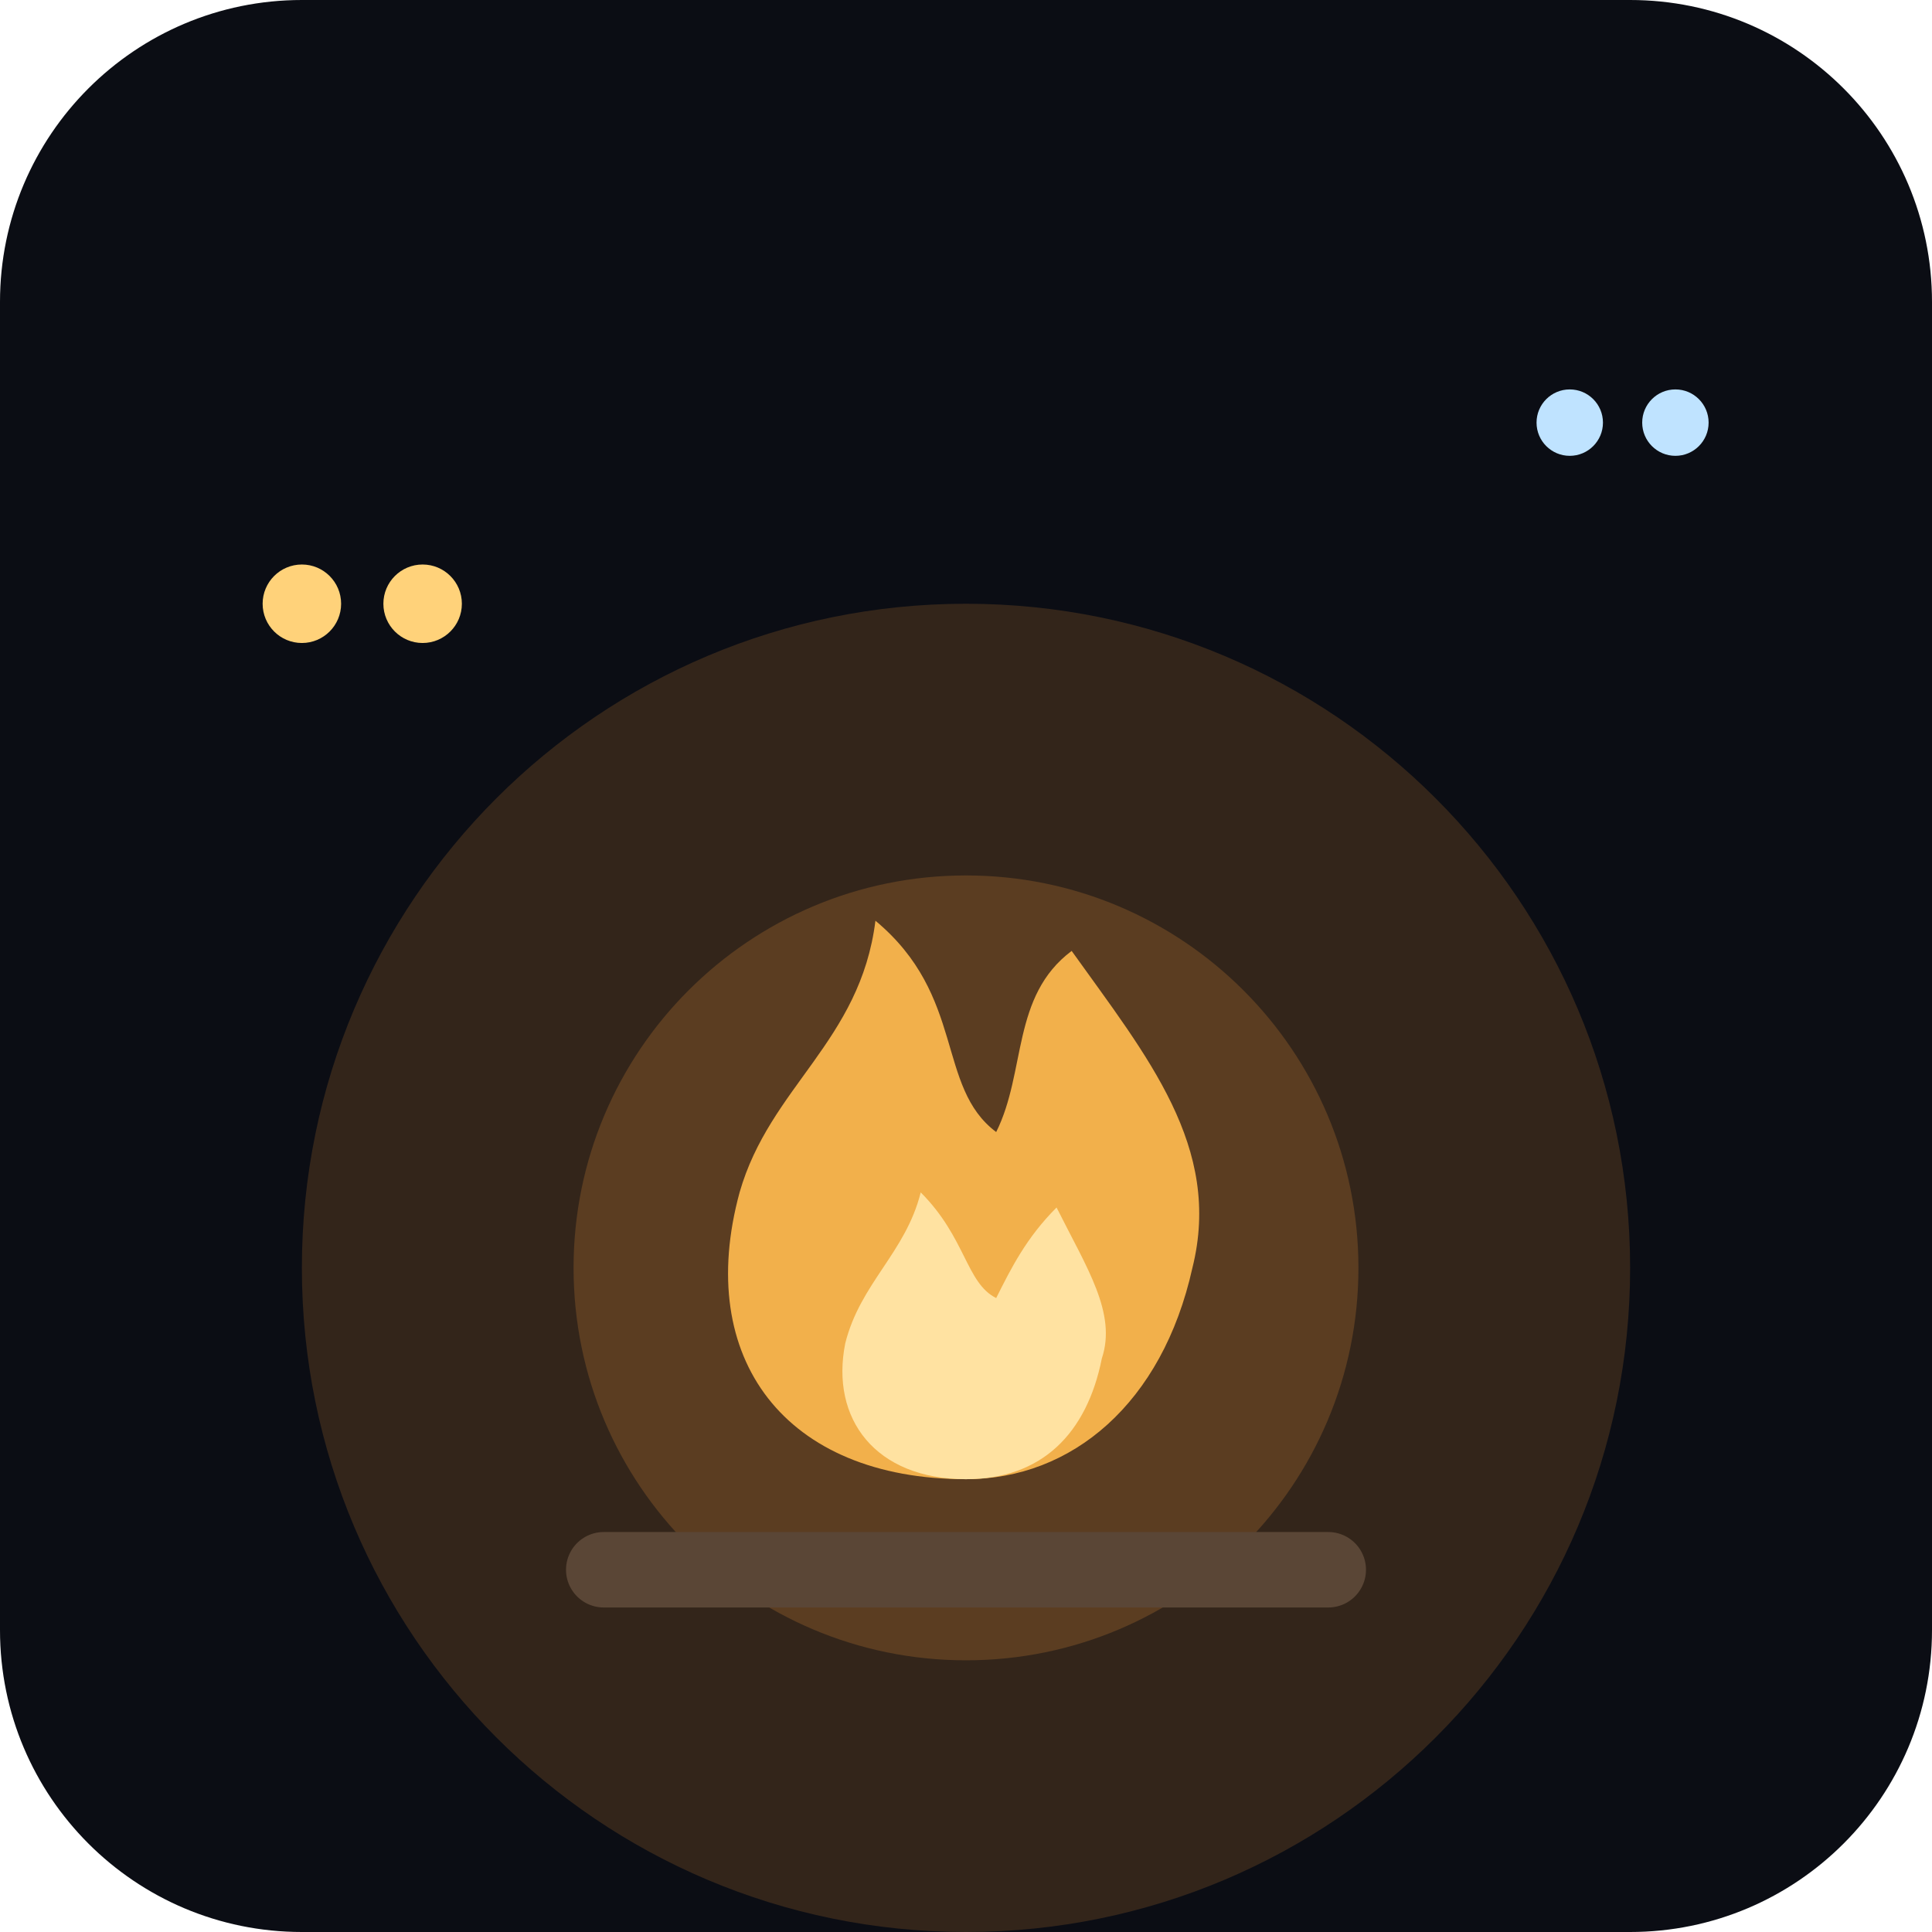
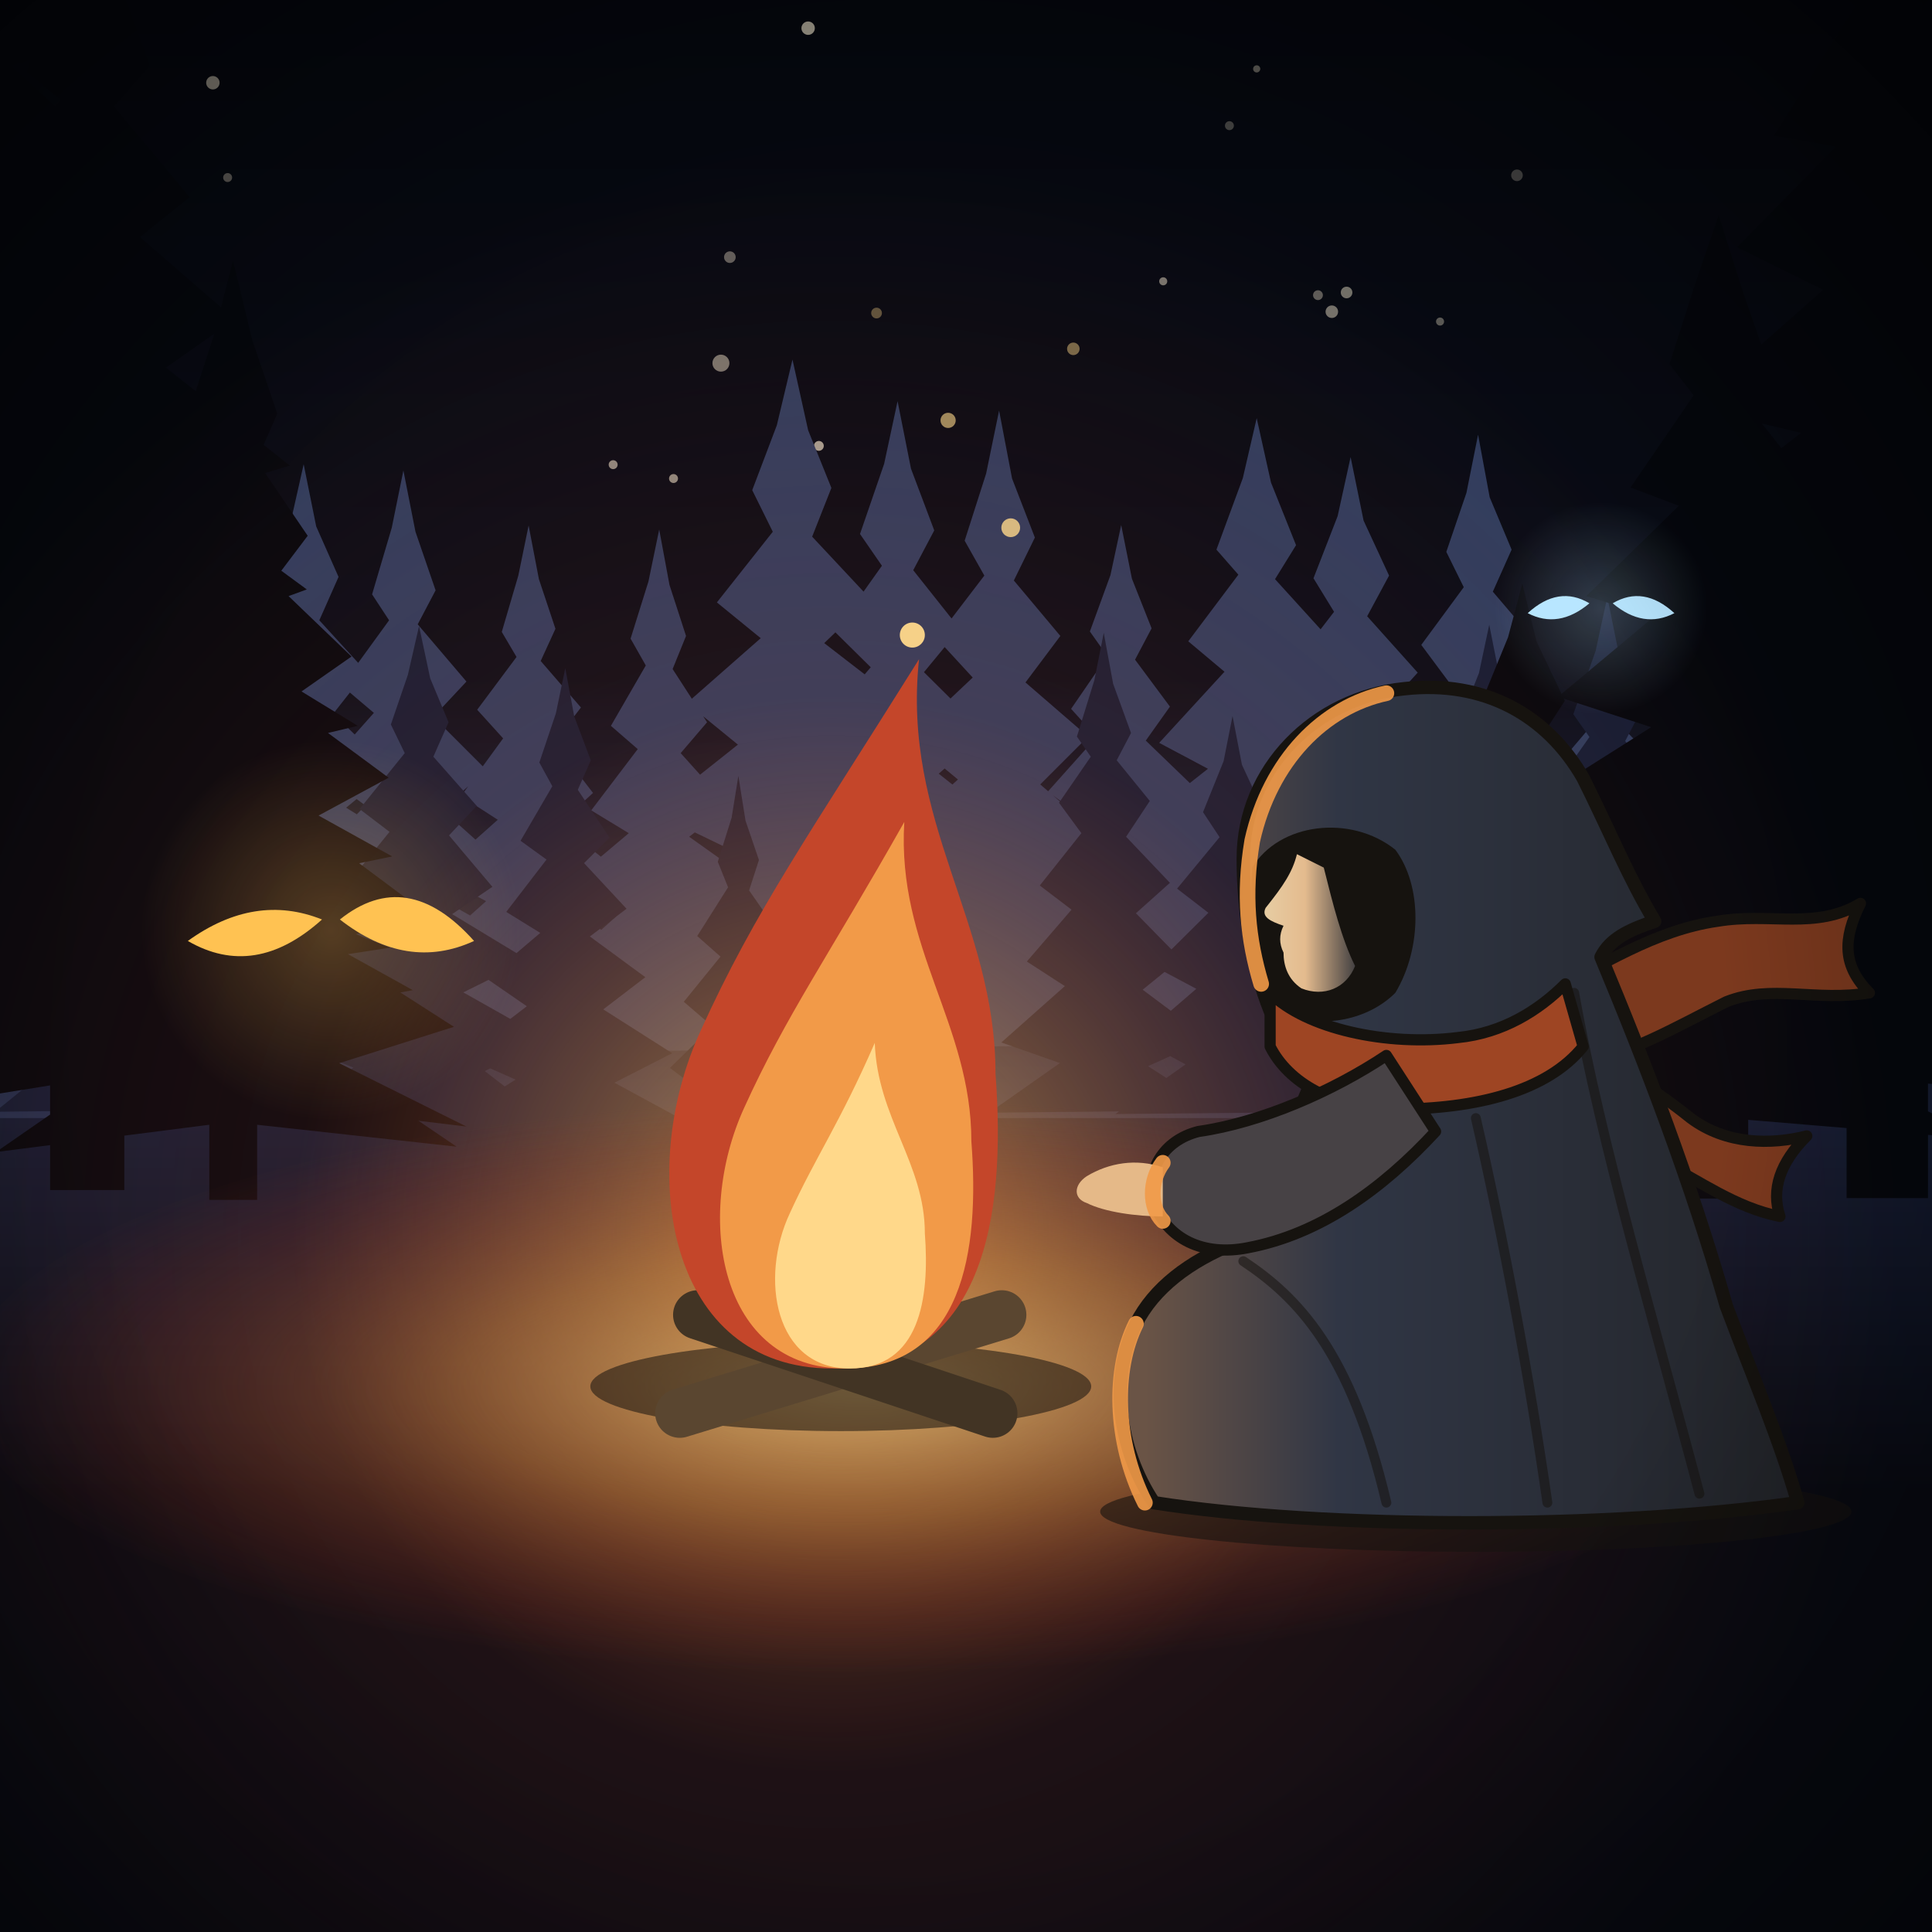
- <svg xmlns="http://www.w3.org/2000/svg" viewBox="0 0 128 128">
-   <rect width="128" height="128" rx="20" fill="#0b0d14" />
-   <circle cx="64" cy="84" r="44" fill="#e8913a" opacity=".18" />
-   <circle cx="64" cy="84" r="26" fill="#e8913a" opacity=".22" />
-   <path d="M64 98c-12 0-18-8-15-19 2-7 8-10 9-18 6 5 4 11 8 14 2-4 1-9 5-12 5 7 10 13 8 21-2 9-8 14-15 14Z" fill="#f2b04b" />
-   <path d="M64 98c-6 0-9-4-8-9 1-4 4-6 5-10 3 3 3 6 5 7 1-2 2-4 4-6 2 4 4 7 3 10-1 5-4 8-9 8Z" fill="#ffe2a1" />
-   <path d="M40 104h48" stroke="#5a4636" stroke-width="5" stroke-linecap="round" />
-   <circle cx="20" cy="40" r="2.6" fill="#ffd27a" />
-   <circle cx="28" cy="40" r="2.6" fill="#ffd27a" />
-   <circle cx="104" cy="28" r="2.2" fill="#bfe3ff" />
-   <circle cx="111" cy="28" r="2.2" fill="#bfe3ff" />
+ <svg xmlns="http://www.w3.org/2000/svg" viewBox="40 96 432 432" width="512" height="512">
+   <defs>
+     <linearGradient id="ciel" x1="0" y1="96" x2="0" y2="528" gradientUnits="userSpaceOnUse">
+       <stop offset="0" stop-color="#05070e" />
+       <stop offset=".35" stop-color="#0a0d18" />
+       <stop offset=".58" stop-color="#273251" />
+       <stop offset=".8" stop-color="#0a0d18" />
+     </linearGradient>
+     <radialGradient id="halo" cx="226" cy="372" r="240" gradientUnits="userSpaceOnUse">
+       <stop offset="0" stop-color="#f29a48" stop-opacity=".72" />
+       <stop offset=".2" stop-color="#f29a48" stop-opacity=".42" />
+       <stop offset=".5" stop-color="#c4462a" stop-opacity=".12" />
+       <stop offset="1" stop-color="#c4462a" stop-opacity="0" />
+     </radialGradient>
+     <radialGradient id="sol">
+       <stop offset="0" stop-color="#ffd88a" stop-opacity=".65" />
+       <stop offset=".45" stop-color="#f29a48" stop-opacity=".36" />
+       <stop offset=".86" stop-color="#c4462a" stop-opacity=".1" />
+       <stop offset="1" stop-color="#c4462a" stop-opacity="0" />
+     </radialGradient>
+     <linearGradient id="cape" x1="296" y1="0" x2="440" y2="0" gradientUnits="userSpaceOnUse">
+       <stop offset="0" stop-color="#6a5446" />
+       <stop offset=".3" stop-color="#303645" />
+       <stop offset="1" stop-color="#23252a" />
+     </linearGradient>
+     <linearGradient id="visage" x1="321" y1="0" x2="345" y2="0" gradientUnits="userSpaceOnUse">
+       <stop offset="0" stop-color="#e7d0a7" />
+       <stop offset=".45" stop-color="#e4bb8e" />
+       <stop offset="1" stop-color="#282c35" />
+     </linearGradient>
+     <linearGradient id="sol-nuit" x1="0" y1="346" x2="0" y2="430" gradientUnits="userSpaceOnUse">
+       <stop offset="0" stop-color="#161d34" />
+       <stop offset="1" stop-color="#080a12" />
+     </linearGradient>
+     <radialGradient id="voile" cx="244" cy="330" r="330" gradientUnits="userSpaceOnUse">
+       <stop offset=".55" stop-color="#000" stop-opacity="0" />
+       <stop offset="1" stop-color="#000" stop-opacity=".6" />
+     </radialGradient>
+     <radialGradient id="lueur-ffc252">
+       <stop offset="0" stop-color="#ffc252" stop-opacity=".26" />
+       <stop offset="1" stop-color="#ffc252" stop-opacity="0" />
+     </radialGradient>
+     <radialGradient id="lueur-b8e6ff">
+       <stop offset="0" stop-color="#b8e6ff" stop-opacity=".22" />
+       <stop offset="1" stop-color="#b8e6ff" stop-opacity="0" />
+     </radialGradient>
+   </defs>
+   <rect x="0" y="0" width="512" height="560" fill="url(#ciel)" />
+   <circle cx="321" cy="111.4" r="0.8" fill="#e9dfc8" opacity="0.4" />
+   <circle cx="301.2" cy="52.2" r="1" fill="#e9dfc8" opacity="0.5" />
+   <circle cx="451.3" cy="104.7" r="0.8" fill="#e9dfc8" opacity="0.4" />
+   <circle cx="300.1" cy="158.9" r="0.9" fill="#e9dfc8" opacity="0.5" />
+   <circle cx="223.1" cy="195.7" r="1.1" fill="#e9dfc8" opacity="0.7" />
+   <circle cx="269.7" cy="41.7" r="1.4" fill="#e9dfc8" opacity="0.3" />
+   <circle cx="262.1" cy="39.1" r="1.4" fill="#e9dfc8" opacity="0.3" />
+   <circle cx="201.2" cy="177.2" r="1.9" fill="#e9dfc8" opacity="0.5" />
+   <circle cx="90.9" cy="135.7" r="1" fill="#e9dfc8" opacity="0.4" />
+   <circle cx="185" cy="42.3" r="0.8" fill="#e9dfc8" opacity="0.4" />
+   <circle cx="359.3" cy="58.3" r="1" fill="#e9dfc8" opacity="0.7" />
+   <circle cx="264.6" cy="71" r="1.8" fill="#e9dfc8" opacity="0.7" />
+   <circle cx="400.4" cy="20" r="1.1" fill="#e9dfc8" opacity="0.5" />
+   <circle cx="177.1" cy="199.9" r="1" fill="#e9dfc8" opacity="0.6" />
+   <circle cx="337.8" cy="165.7" r="1.4" fill="#e9dfc8" opacity="0.5" />
+   <circle cx="448.9" cy="151.4" r="1.2" fill="#e9dfc8" opacity="0.3" />
+   <circle cx="220.7" cy="102.3" r="1.5" fill="#e9dfc8" opacity="0.7" />
+   <circle cx="264" cy="51.9" r="0.9" fill="#e9dfc8" opacity="0.4" />
+   <circle cx="162.6" cy="58.6" r="1.3" fill="#e9dfc8" opacity="0.4" />
+   <circle cx="332.2" cy="53.1" r="1.8" fill="#e9dfc8" opacity="0.6" />
+   <circle cx="203.2" cy="153.5" r="1.3" fill="#e9dfc8" opacity="0.4" />
+   <circle cx="341.1" cy="161.4" r="1.3" fill="#e9dfc8" opacity="0.5" />
+   <circle cx="245.3" cy="20.1" r="1.1" fill="#e9dfc8" opacity="0.5" />
+   <circle cx="190.6" cy="203" r="1" fill="#e9dfc8" opacity="0.6" />
+   <circle cx="87.6" cy="114.5" r="1.5" fill="#e9dfc8" opacity="0.6" />
+   <circle cx="36.5" cy="126.9" r="0.8" fill="#e9dfc8" opacity="0.4" />
+   <circle cx="362" cy="167.9" r="0.9" fill="#e9dfc8" opacity="0.4" />
+   <circle cx="314.9" cy="124.1" r="1" fill="#e9dfc8" opacity="0.3" />
+   <circle cx="246.1" cy="29" r="1" fill="#e9dfc8" opacity="0.6" />
+   <circle cx="334.7" cy="162" r="1.1" fill="#e9dfc8" opacity="0.4" />
+   <circle cx="379.2" cy="135.2" r="1.3" fill="#e9dfc8" opacity="0.3" />
+   <circle cx="429.5" cy="29.4" r="1.5" fill="#e9dfc8" opacity="0.7" />
+   <circle cx="465.7" cy="182.7" r="1.8" fill="#e9dfc8" opacity="0.6" />
+   <circle cx="104.2" cy="58.2" r="1" fill="#e9dfc8" opacity="0.3" />
+   <path d="M20 235.1L21.8 246.3L25.8 256.2L22.9 263.8L31 274.3L25.1 281.3L35.7 291.4L27.1 298.8L36.8 308L28.4 316.2L45.7 325.4L-4.3 325.7L11.6 315.4L2.7 308.4L12.9 298L5.1 291.9L14.9 280.5L9.5 274.9L17.1 263L14 256.6L18.2 245.5ZM51.2 184.4L54.2 199.6L59.6 214.1L55.1 222.4L65.7 235.1L57.8 245.3L73.7 258.6L62.7 268.2L75.4 280.4L61.8 291L82.8 306L64.1 313.9L92.3 328L12.2 328.9L38.3 312.8L21.1 307.1L40.5 290L26.2 280.9L39.7 267.1L28.6 259.3L44.6 244.2L37.1 235.6L47.3 221.4L42.6 215.2L48.1 198.5ZM83.6 190.2L86.4 205L90.8 219.4L87.4 227.3L97.8 240.4L90.9 249.6L101.2 262.2L92.7 272L108.7 286.6L95.8 294.3L112.5 306.7L95.2 316.6L114.8 328.7L51.4 329.1L72 315.6L56.1 307.3L71.4 293.3L59.8 287.7L74.5 270.9L65.7 262.8L76.3 248.6L69.3 241.2L79.9 226.3L76.1 220.5L80.9 204ZM107.9 199.8L110.7 213.7L115.7 225L111.4 234.7L121.9 246.2L114.5 255.6L127.6 268.2L117.4 276.6L135.7 288L121.4 297.6L139.6 310L122.2 318.6L142.6 330.9L73 331.6L93.5 317.6L77.6 310.7L94.3 296.6L81.2 288.4L98.3 275.7L88.1 268.9L101.2 254.7L94.5 246.7L104.3 233.7L99.6 225.4L105 212.7ZM130.2 201.2L132.9 214.9L137.4 228L133.4 235.6L144.3 248.4L136.9 256.3L148.8 268.2L138.8 277L152.4 289.2L139.8 297.7L162.2 310.4L145.4 318.4L162.9 331.6L96.4 332.5L115.1 317.4L99.4 311.2L120.7 296.7L108.4 289.9L121.7 276.1L111.7 268.8L123.6 255.4L116.4 249.3L127 234.7L123.2 228.9L127.6 214ZM158.2 213.5L160.5 225.5L164.2 236.6L160.9 243.8L169.9 254.2L163.9 262L172.6 273.3L165.1 280.2L178.7 291L167.7 298.4L180.1 308.6L169.6 316.6L185.1 328.5L130.5 329.3L146.8 315.7L135.7 309.1L148.7 297.5L137.5 291.6L151.3 279.3L143.1 274L152.5 261.1L146.7 254.7L155.5 242.9L152.2 237.3L155.9 224.7ZM187.4 214.4L189.7 226.8L193.4 238.2L190.4 245.6L198.1 257.5L192.2 264.4L202.9 276.3L194.1 283.1L209 293.7L197.1 301.9L209.7 312.7L199.1 320.7L216 330.8L157.3 331.1L175.6 319.8L164 313.3L177.7 301L166.6 294.1L180.6 282.3L172.2 277.2L182.6 263.5L176.6 258.3L184.4 244.8L181 238.8L185 226ZM217.2 176.4L220.7 192.2L225.9 205.1L221.6 216L234.6 229.9L224.3 239.8L241 252.7L229.5 263.6L247.7 277L230.4 287.3L250.8 300.6L232.2 311.1L265.2 325.2L170.9 326L202.2 310L181.6 301.2L204 286.3L186 277.6L205 262.5L193.6 253.2L210.1 238.7L200.3 230.7L212.8 214.9L208.2 205.6L213.7 191.1ZM240.7 185.7L243.7 200.8L248.9 214.6L244.2 223.5L254.6 236.6L246.6 246.3L260.3 259.9L249.9 269L266.2 281.9L252.3 291.8L272.2 304.3L255.5 314.6L276.9 327.6L205.7 328.2L225.9 313.5L208.6 304.8L229.1 290.8L213.7 282.5L231.5 268L221.4 260.8L234.7 245.2L226.7 237.3L237.2 222.5L232.3 215.4L237.7 199.7ZM263.4 187.8L266.3 203L271.4 216.2L266.7 225.8L277.1 238.2L269.3 248.6L283.3 260.7L272.6 271.4L289.2 285.7L276 294.2L292 308.8L277.8 317L298 329.7L228.3 330.2L248.9 315.9L233.7 309.8L250.8 293.1L236 286.7L254.2 270.3L243.1 261.1L257.5 247.5L249.4 238.7L260.1 224.7L255.7 216.9L260.5 201.9ZM290.7 213.4L293.1 225.4L297.5 236.5L293.8 243.5L301.6 254L296.2 261.6L307.4 272.4L299.1 279.7L311.7 290.3L300.5 297.8L316.1 309.4L301.6 315.9L324 326.3L258.7 326.9L279.8 315.1L266.7 310.3L280.9 297L269.4 290.8L282.3 278.9L274.3 273L285.2 260.8L279.5 254.5L287.6 242.7L283.7 237.2L288.3 224.6ZM321 189.5L324.2 203.9L329.8 217.9L325.1 225.5L337 238.6L328.2 247.2L343.9 261.1L331.9 268.9L349.7 280.6L332.7 290.5L353.6 302.5L336.5 312.2L361.9 325.4L281.1 326.2L305.6 311.2L286.4 303L309.4 289.5L293.5 281L310.1 267.9L299.2 262.1L313.8 246.2L305.7 239.4L316.9 224.5L312 218.9L317.9 202.9ZM342 198.2L344.9 212.4L350.6 224.7L345.7 233.8L357 246.4L349.1 255.1L361.1 266.6L350.9 276.5L366.5 288.5L355.3 297.9L372.6 310.5L356.8 319.3L378.1 332.4L307.2 333.2L327.2 318.3L311.7 311.2L328.7 296.9L316.2 289L333.1 275.5L322 267L334.9 254.1L327.3 247.1L338.3 232.8L333.7 225.3L339.1 211.4ZM370.5 193.2L373.1 207.2L378 218.9L373.8 228.3L383.6 239.8L377.1 249.4L386.8 262.3L378.9 270.5L394.5 284.1L381.3 291.6L396.6 303.3L383 312.7L401.7 324.2L339.2 324.7L358.1 311.7L343.6 303.8L359.8 290.6L347.5 285.1L362.2 269.5L353.5 263.1L363.9 248.4L357.8 240.2L367.3 227.3L363.4 219.4L367.9 206.2ZM399.4 232.9L401.5 242.8L405.6 251.7L401.9 257.7L410.3 266.4L405.1 272.6L414.9 281.9L405.7 287.5L416.8 296.4L408.7 302.4L419.7 311.8L410.4 317.3L429.1 327L371.4 327.7L388.4 316.6L378 312.4L390.1 301.7L381 297L393.1 286.8L384.5 282.5L393.8 271.9L388.5 266.9L396.9 257L393.6 252.2L397.3 242.1ZM423.4 213L426 225.6L430.7 236.9L427 244.5L437.2 256.7L429.9 263.4L442 274L431.5 282.3L445.4 293.7L434.2 301.3L450.7 313L437 320.2L452.8 330.3L393.9 330.7L409.9 319.3L395.7 313.8L412.6 300.4L401.4 294.4L415.3 281.5L405.6 274.4L416.9 262.5L410 257.5L419.8 243.6L415.9 237.6L420.8 224.7ZM451.9 202.2L454.6 215.5L459.2 227.7L455.1 235.6L464.5 246.5L458.1 255.7L472.2 267.2L460 275.8L474.7 288.6L462.8 295.9L482.9 307.9L467 315.9L488.9 328.5L416 329.4L436.8 315L421.5 308.6L441.1 294.9L429.7 289.6L443.8 274.9L432.7 267.7L445.7 254.8L439.9 247L448.7 234.7L444.3 228.5L449.2 214.6ZM473 200.3L475.8 213.6L480.5 226.1L476 233.6L486.2 246.1L479.3 253.5L491.8 264.3L481.8 273.5L496.4 284.5L483.9 293.5L502 305.6L486.1 313.5L508.6 325.7L435.9 326.4L460 312.5L445.1 306.4L462.2 292.6L449.3 285L464.3 272.6L455.1 264.7L466.7 252.6L459.9 246.9L470 232.6L465.9 227L470.3 212.7Z" fill="#303d5e" />
+   <path d="M20 260.4L22.1 271.5L26.7 282L23.2 288.7L31.3 298.4L25.4 306L37.2 316.3L28.6 323.2L42.4 333.9L30.1 340.5L46.5 350.5L-7.4 351L9.9 339.7L-3 334.6L11.4 322.4L2.1 317L14.6 305.2L8.4 298.9L16.8 287.9L12.9 282.7L17.9 270.7ZM60.3 260.4L62.1 270.7L65.6 280.6L62.8 286.7L71.2 296.1L65.5 302.7L75.1 311.5L67.9 318.7L80.1 327.4L68.5 334.7L82.1 344.1L38.9 344.6L52 334L40.7 327.7L52.7 318L45.7 311.9L55.1 302L49.9 296.6L57.8 286L54.7 281.2L58.5 270ZM92.2 239.1L94.3 250.3L97.7 261L94.5 267.2L102 276.9L96.6 284.1L107.5 295.1L99.7 301L111.6 310.9L101 317.9L115.4 328L103.7 334.8L119.7 344.1L63.1 344.4L80.7 334L68.6 328.6L83.4 317.1L71.8 311.4L84.7 300.2L77.7 295.9L87.8 283.4L82 277.4L89.9 266.5L86.7 261.7L90 249.6ZM133.7 236L136.2 247.7L140.3 257.5L136.9 265.2L146.6 276.2L140.4 282.8L150.1 294.3L141.1 300.4L158.1 310.7L143.6 317.9L162.4 328.5L148.4 335.5L163.2 346.9L104.7 347.7L119 334.7L105.1 329.1L123.9 317.1L110.3 311.3L126.3 299.6L116.5 295.1L127.1 282L120.4 276.9L130.5 264.4L127.4 258L131.2 246.9ZM166.4 245.4L168.4 256.2L172.1 266L169.2 272.6L176.3 283.3L170.6 289L180.1 299.2L171.9 305.4L184.3 314.5L174.9 321.7L190.3 331.5L177.4 338.1L193.8 347L139.5 347.3L155.3 337.4L143.3 332.1L157.8 321L148.8 314.8L160.8 304.6L153.2 299.9L162.2 288.2L156.4 284L163.5 271.8L160.6 266.5L164.3 255.5ZM205.1 269.5L206.7 279.5L209.7 288.3L207.5 295.1L214.2 304.7L209.2 310.6L217 319.5L211 326.2L221.3 334.5L212.1 341.8L223.7 351L186.3 351.6L198.2 341.1L189.8 334.8L199.3 325.5L192.9 320L201.1 309.9L195.9 305.3L202.8 294.4L200.5 288.7L203.6 278.8ZM245 275.3L246.7 284.7L250.3 292.7L247.3 299.3L254.6 307.3L249.5 313.9L258.4 321.8L251.6 328.4L261.9 337.1L252.6 343L267 350.9L221.9 351.2L237.4 342.3L227.1 337.6L238.3 327.8L231.6 322.1L240.4 313.2L235.4 307.7L242.7 298.6L239.5 293.1L243.2 284ZM286.8 237.5L288.9 248.9L292.9 259.9L289.7 266L297.1 275.1L291.8 283.1L301.6 293.4L294 300.2L304 310.4L295.5 317.3L310.2 328.3L296.7 334.4L312.1 344.3L261.2 344.8L277 333.7L263.9 329.1L278.1 316.5L269.6 311L279.6 299.4L272.5 294L281.8 282.3L276.8 275.5L283.9 265.2L280.8 260.7L284.7 248.1ZM315.6 256.1L317.7 267L322.4 277.1L318.6 283.9L327.6 294.1L321.1 300.9L333.4 311.4L323.8 317.8L337.1 327.8L326.2 334.8L341.5 344.6L289.4 345.1L305.1 334L294.5 328.3L307.5 317.1L298.1 312.1L310.2 300.1L303.2 294.7L312.7 283.2L309 277.6L313.6 266.2ZM343 251.3L344.9 261.4L348.7 270.2L345.6 276.5L352 286.4L347.5 291.7L356.3 300.7L349.1 306.9L360.8 316.5L352.3 322L366 331.7L352.9 337.2L366.4 345.4L319.6 345.7L333.1 336.5L321.2 332.4L333.8 321.3L325 317.2L337 306.2L329.1 301.2L338.6 291L333.6 287.1L340.5 275.9L337.5 270.7L341.1 260.7ZM373 235.7L375.3 247.3L379.7 257.6L376.5 264.8L384.5 276L378.7 282.3L389.1 292.4L380.3 299.8L392.1 311.1L382.9 317.4L398.7 327.6L383.5 334.9L403.6 346.2L343 347L362.6 334.1L348.1 328.1L363.1 316.6L353.3 311.9L365.8 299L357.1 293L367.3 281.5L361.3 276.8L369.5 264L366.1 258.1L370.7 246.5ZM399.4 229.5L402 242.3L407 254.8L403.4 261.7L412.7 273.3L405.4 281.1L418.2 292.3L408.9 300.5L419.7 311.2L408.6 319.9L428 332L413.1 339.3L430.2 350.5L366.9 351L385.7 338.4L370.8 332.8L390.2 319L378.2 311.7L390 299.6L381 292.9L393.5 280.2L386.1 274L395.4 260.8L391.8 255.7L396.8 241.5ZM437.4 240L439.8 251.5L443.9 261.3L440.2 268.9L449.1 280.2L443.3 286.2L454.2 295.9L446 303.6L458.5 313.2L447 320.9L464.8 332.1L450.7 338.3L468.9 348.4L405.2 348.9L424 337.5L408.6 332.9L427.7 320.1L414.9 313.6L428.7 302.8L419.5 296.3L431.4 285.4L425.5 281.1L434.5 268.1L430.8 261.7L434.9 250.7ZM472.5 267.2L474.3 276.9L477.9 285.7L475.1 292L481.9 300.3L476.7 307.1L487 315L479.5 322.2L488.6 330.3L480.1 337.3L494.8 346.5L450.6 347L464.9 336.6L455.9 330.6L465.6 321.5L458.5 315.3L468.4 306.4L463.2 300.7L470 291.3L467.3 286.2L470.8 276.2Z" fill="#161d34" />
+   <rect y="346" width="512" height="200" fill="url(#sol-nuit)" />
+   <path d="M20 -52.4L28.6 -26.8L33.7 0.2L26.1 7.6L43.9 37.9L31.1 41.9L56.2 66L36.9 76.3L70.4 103L42.4 110.6L70.8 136.8L44.5 145L84.6 168L52.3 179.4L101.8 207.3L57.5 213.7L113 240.3L63.3 248.1L109.4 275.9L62.7 282.5L127.2 307.9L69.4 316.8L128.1 344.9L30.8 334L30.8 367.6L9.2 367.6L9.2 334L-89.5 347.7L-29.4 315.1L-84.1 309.9L-22.7 280.7L-64.7 278.6L-23.3 246.4L-68.6 242.6L-17.5 212L-57.8 210L-12.3 177.7L-46.4 169.5L-4.5 143.3L-31.1 139L-2.4 108.9L-28.7 105.4L3.1 74.6L-17.9 67.7L8.9 40.2L-3.3 41.2L13.9 5.8L5.9 2.7L11.4 -28.5ZM59.5 70.2L66.2 90.6L73.5 110.7L65.5 119.8L82.4 140.1L71.3 149L92.5 167.4L77.1 178.2L104.8 200.1L80.8 207.4L108.6 227.8L84.5 236.6L120 258.3L88.6 265.8L127.7 287.5L91.8 294.9L132.3 317.4L96.5 324.1L144.3 347.9L67.8 338.7L67.8 362.1L51.2 362.1L51.2 338.7L-20.5 350.2L22.5 322.7L-15.4 319.3L27.3 293.5L-9.4 289.3L30.4 264.3L-3.5 260.1L34.5 235.1L8.8 229.2L38.2 205.9L14.6 201.9L42 176.7L25.5 168.4L47.7 147.5L36.6 141.5L53.5 118.3L46 112.1L52.9 89.1ZM92.1 154.3L96.4 172L102 188.5L97.4 199L108.8 215.8L101.1 226L118.6 242.8L104 253L126.9 269.9L108.2 280L135.3 300.2L112.5 307L141.5 325.6L115 334L142.1 352.4L97.5 347.5L97.5 364.3L86.8 364.3L86.8 347.5L39.1 353.6L69.3 332.7L43.9 326.8L71.8 305.7L51.2 301.8L76.1 278.7L56.4 270.8L80.3 251.7L67.1 243.6L83.2 224.7L74.8 216.6L86.9 197.7L81.9 189.2L87.9 170.7ZM380.4 226.5L383.6 239.5L389.9 252.7L385.1 260.1L395.9 273.9L387.9 280.7L404.3 294.6L392.4 301.3L405.3 313.7L391.7 321.9L416.2 336.4L396.2 342.6L424.9 355.2L384.4 352.9L384.4 363.9L376.4 363.9L376.4 352.9L338.2 355.7L364.5 341.5L344.8 337.4L369.1 320.9L354.1 314.2L368.4 300.3L356.9 295.5L372.8 279.7L364.7 274.8L375.7 259.1L371.1 253.4L377.2 238.5ZM424.3 144.1L429.6 160.9L435 176.5L429.9 185.6L444.2 203.6L433.2 210.4L452.3 228L438.8 235.1L462.3 251L439.4 259.8L468.2 275.5L444.1 284.6L475.9 300.7L450.9 309.3L483.2 326.3L450.5 334.1L483.6 350.8L430.9 346.4L430.9 364L417.7 364L417.7 346.4L362.4 351.9L398.1 332.8L363.9 327.5L397.7 308.1L370.6 301.6L404.5 283.3L381.2 276.3L409.2 258.6L388.4 251.8L409.8 233.9L394.7 229.3L415.4 209.1L404.6 205L418.7 184.4L413.3 177.4L419 159.6ZM462 44L469.3 66.4L475.8 91.2L468.8 98.4L488.5 123.9L473.5 130.4L493.8 150.4L476.4 162.4L507.2 185.2L481.4 194.4L520.5 219.1L488.7 226.4L527 252.3L489.4 258.3L538.6 283.2L498.9 290.3L549.8 310.2L507.4 322.3L551.6 344.1L471.1 338.3L471.1 363.9L452.9 363.9L452.9 338.3L372.6 345.5L416.6 320.7L373.7 311.2L425.1 288.7L386.8 285.4L434.7 256.7L398.1 254.8L435.4 224.8L405.9 221.3L442.7 192.8L418.1 186.9L447.7 160.8L428.4 151.3L450.5 128.8L436.7 126.3L455.2 96.8L447.7 93.5L454.8 64.8Z" fill="#05070d" />
+   <rect x="0" y="0" width="512" height="560" fill="url(#halo)" />
+   <ellipse cx="232" cy="406" rx="200" ry="64" fill="url(#sol)" />
+   <circle cx="114" cy="304" r="42.5" fill="url(#lueur-ffc252)" />
+   <path d="M82 306.4Q97 295.6 112 301.6Q97 315.1 82 306.4Z" fill="#ffc252" />
+   <path d="M116 301.6Q131 289.6 146 306.4Q131 313.3 116 301.6Z" fill="#ffc252" />
+   <circle cx="398" cy="232" r="23.8" fill="url(#lueur-b8e6ff)" />
+   <path d="M381.6 233.1Q388.5 226.8 395.4 230.9Q388.5 236.7 381.6 233.1Z" fill="#b8e6ff" />
+   <path d="M400.6 230.9Q407.5 226.8 414.4 233.1Q407.5 236.7 400.6 230.9Z" fill="#b8e6ff" />
+   <ellipse cx="228" cy="406" rx="56" ry="10" fill="#16130f" opacity=".55" />
+   <path d="M192 412L264 390" stroke="#5a4630" stroke-width="11" stroke-linecap="round" />
+   <path d="M196 390L262 412" stroke="#423424" stroke-width="11" stroke-linecap="round" />
+   <path d="M226 402C189.4 402 182.1 358.1 196.7 326.4C208.9 299.5 221.1 282.4 245.5 243.4C241.6 280 262.6 302 262.6 336.1C265 367.8 260.2 402 226 402Z" fill="#c4462a" />
+   <path d="M229 402C200.8 402 195.2 368.2 206.4 343.7C215.8 323 225.2 309.9 242.2 279.8C240.5 308 257.2 324.9 257.2 351.2C259.1 375.7 255.3 402 229 402Z" fill="#f29a48" />
+   <path d="M230 402C213.2 402 209.8 381.8 216.6 367.3C222.2 355 227.8 347.1 235.6 329.2C236.2 346 246.8 356.1 246.8 371.8C247.9 386.3 245.7 402 230 402Z" fill="#ffd88a" />
+   <circle cx="244" cy="238" r="2.8" fill="#ffd88a" opacity="0.95" />
+   <circle cx="266" cy="214" r="2.1" fill="#ffd88a" opacity="0.8" />
+   <circle cx="252" cy="190" r="1.7" fill="#ffd88a" opacity="0.6" />
+   <circle cx="280" cy="174" r="1.4" fill="#ffd88a" opacity="0.45" />
+   <circle cx="236" cy="166" r="1.2" fill="#ffd88a" opacity="0.35" />
+   <ellipse cx="370" cy="434" rx="84" ry="9" fill="#16130f" opacity=".6" />
+   <path d="M386 318C398 312 410 304 424 302C436 300 446 304 456 298C452 306 452 312 458 318C446 320 436 316 426 320C414 326 404 332 392 334ZM388 330C398 332 408 338 418 346C426 352 436 352 444 350C438 356 436 362 438 368C428 366 420 360 412 356C404 350 396 344 390 340Z" fill="#7c391e" stroke="#16130f" stroke-width="2.5" stroke-linejoin="round" />
+   <path d="M318 288C318 268 334 252 354 250C372 248 386 256 394 270C400 282 404 292 410 302C404 304 400 306 398 310C408 334 418 360 426 388C432 404 438 418 442 432C400 438 336 438 298 432C290 420 288 404 294 392C298 384 306 378 316 374C324 360 330 346 334 336C330 330 326 326 324 322C320 312 318 300 318 288Z" fill="url(#cape)" stroke="#16130f" stroke-width="3" stroke-linejoin="round" />
+   <path d="M392 318C398 352 410 392 420 430M370 346C376 372 382 404 386 432M318 378C330 386 342 398 350 432" fill="none" stroke="#16130f" stroke-width="2.2" stroke-linecap="round" opacity=".55" />
+   <path d="M320 290C326 280 342 278 352 286C358 294 358 308 352 318C346 324 336 326 328 323C322 318 319 304 320 290Z" fill="#16130f" />
+   <path d="M330 287C329 291 327 294 323 299C322 301 324 302 327 303C326 305 326 307 327 309C327 312 328 315 331 317C336 319 341 317 343 312C340 306 338 298 336 290Z" fill="url(#visage)" />
+   <path d="M324 318C332 326 350 330 366 328C376 327 384 322 390 316L394 330C386 340 370 344 352 344C338 344 328 338 324 330Z" fill="#9e4523" stroke="#16130f" stroke-width="2.5" stroke-linejoin="round" />
+   <path d="M350 332C338 340 322 347 308 349C300 351 296 358 298 365C301 373 309 377 319 375C335 372 349 362 361 349Z" fill="#474245" stroke="#16130f" stroke-width="2.5" stroke-linejoin="round" />
+   <path d="M300 357C294 355 288 356 283 359C280 361 280 364 283 365C287 367 294 368 300 368Z" fill="#e5b988" />
+   <path d="M350 251C336 254 324 266 320 284C318 296 319 306 322 316M300 356C297 360 297 366 300 369M294 392C289 402 289 418 296 432" fill="none" stroke="#f29a48" stroke-width="3.5" stroke-linecap="round" opacity=".9" />
+   <rect x="0" y="0" width="512" height="560" fill="url(#voile)" />
</svg>
